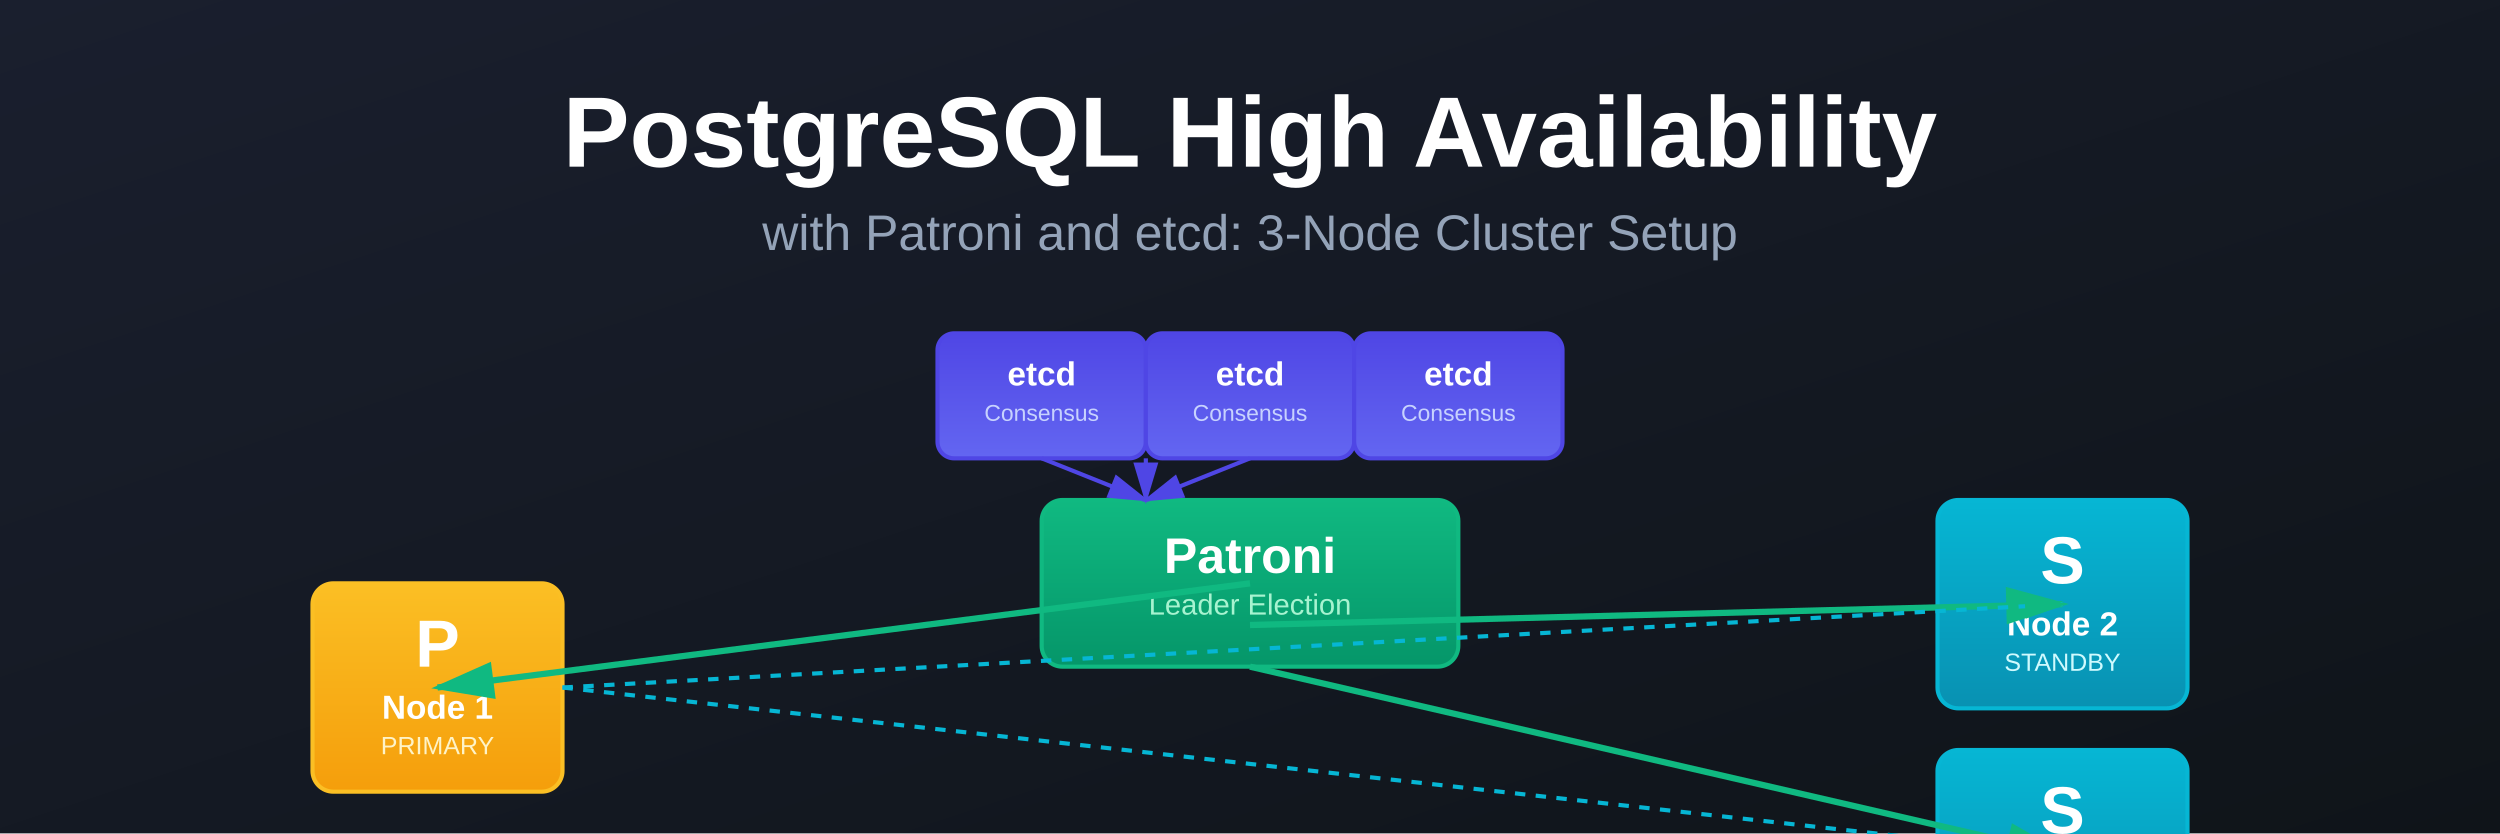
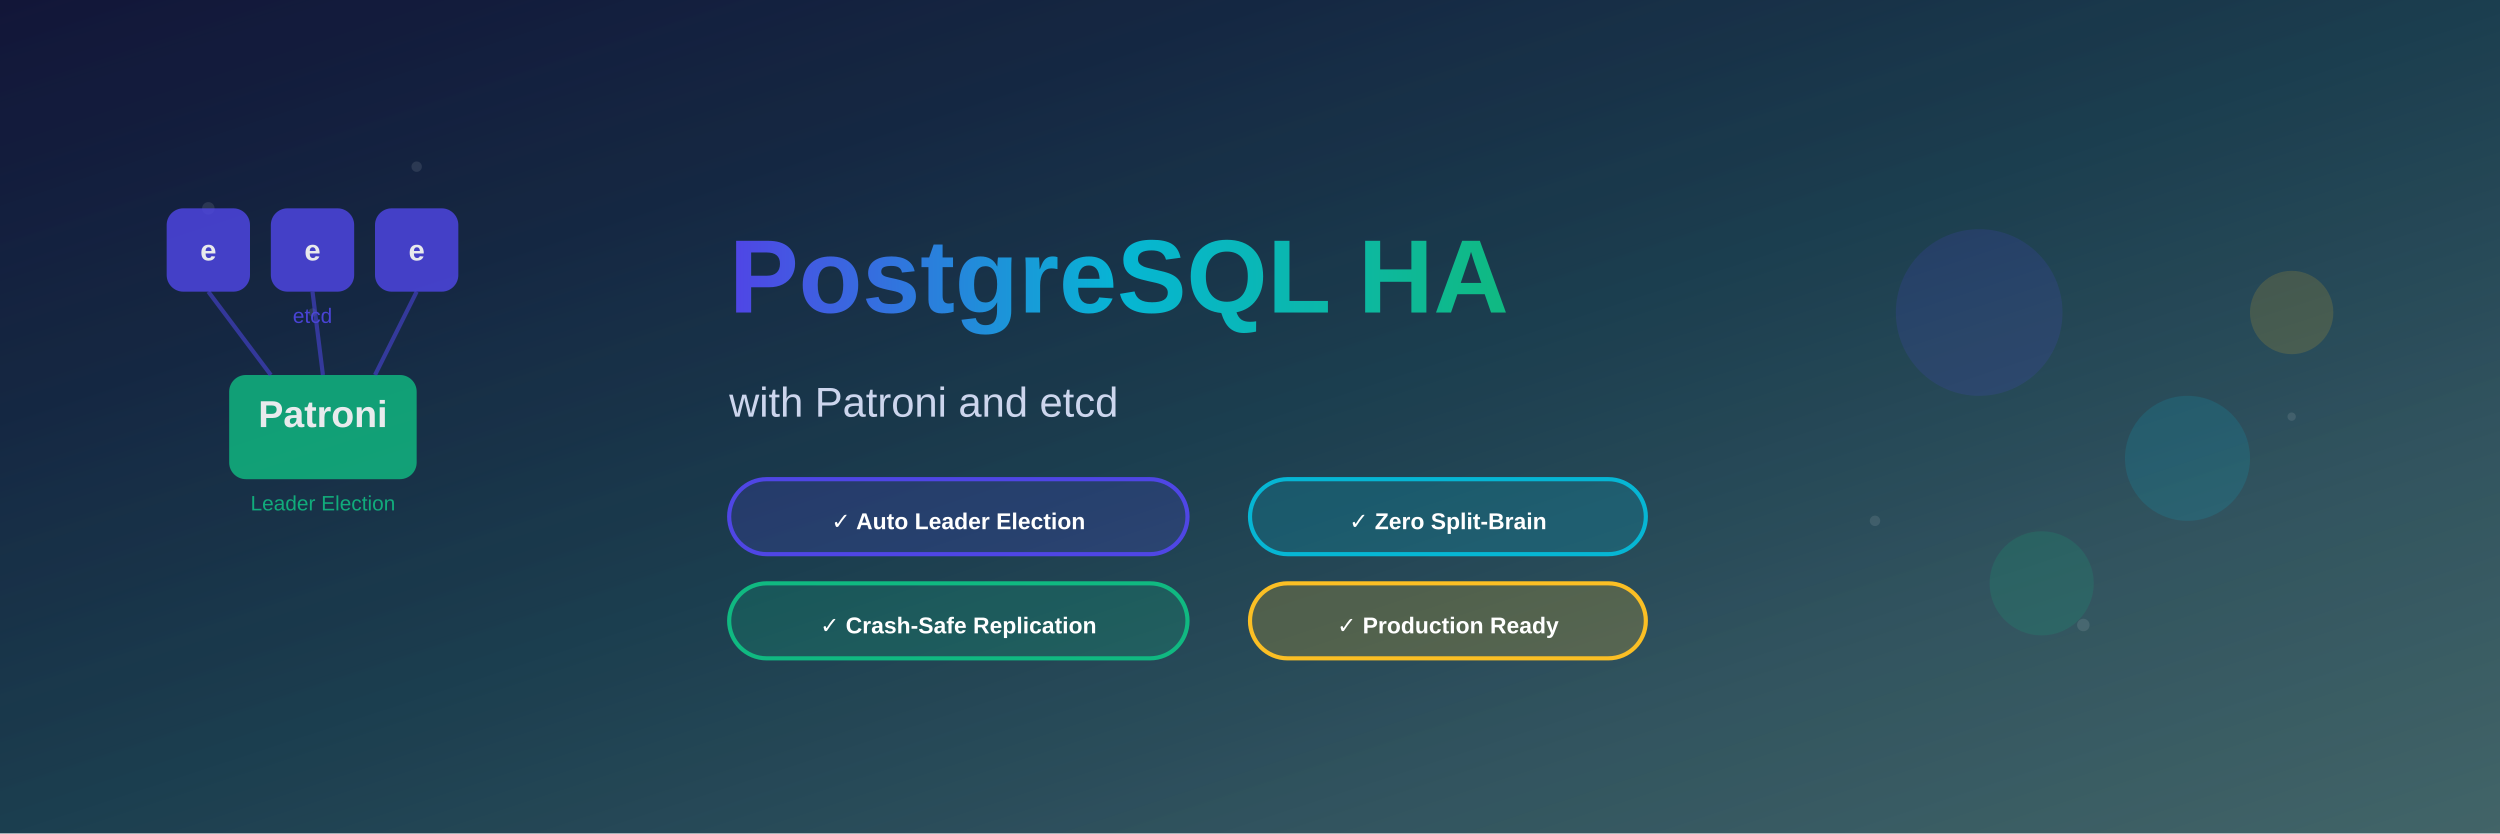
<svg xmlns="http://www.w3.org/2000/svg" width="1200" height="400" viewBox="0 0 1200 400">
  <defs>
    <linearGradient id="bgGradient" x1="0%" y1="0%" x2="100%" y2="100%">
-       <stop offset="0%" style="stop-color:#1a1f2e;stop-opacity:1" />
-       <stop offset="100%" style="stop-color:#0f1419;stop-opacity:1" />
+       <stop offset="0%" style="stop-color:#070d1a;stop-opacity:1" />
+       <stop offset="25%" style="stop-color:#111827;stop-opacity:1" />
+       <stop offset="50%" style="stop-color:#1f2937;stop-opacity:1" />
+       <stop offset="75%" style="stop-color:#374151;stop-opacity:1" />
+       <stop offset="100%" style="stop-color:#4b5563;stop-opacity:1" />
    </linearGradient>
-     <linearGradient id="primaryGradient" x1="0%" y1="0%" x2="0%" y2="100%">
-       <stop offset="0%" style="stop-color:#fbbf24;stop-opacity:1" />
-       <stop offset="100%" style="stop-color:#f59e0b;stop-opacity:1" />
+     <linearGradient id="overlayGradient" x1="0%" y1="0%" x2="100%" y2="100%">
+       <stop offset="0%" style="stop-color:#4f46e5;stop-opacity:0.15" />
+       <stop offset="50%" style="stop-color:#06b6d4;stop-opacity:0.15" />
+       <stop offset="100%" style="stop-color:#10b981;stop-opacity:0.15" />
    </linearGradient>
-     <linearGradient id="standbyGradient" x1="0%" y1="0%" x2="0%" y2="100%">
-       <stop offset="0%" style="stop-color:#06b6d4;stop-opacity:1" />
-       <stop offset="100%" style="stop-color:#0891b2;stop-opacity:1" />
+     <linearGradient id="textGradient" x1="0%" y1="0%" x2="100%" y2="0%">
+       <stop offset="0%" style="stop-color:#4f46e5;stop-opacity:1" />
+       <stop offset="50%" style="stop-color:#06b6d4;stop-opacity:1" />
+       <stop offset="100%" style="stop-color:#10b981;stop-opacity:1" />
    </linearGradient>
-     <linearGradient id="etcdGradient" x1="0%" y1="0%" x2="0%" y2="100%">
-       <stop offset="0%" style="stop-color:#4f46e5;stop-opacity:1" />
-       <stop offset="100%" style="stop-color:#6366f1;stop-opacity:1" />
-     </linearGradient>
-     <linearGradient id="patroniGradient" x1="0%" y1="0%" x2="0%" y2="100%">
-       <stop offset="0%" style="stop-color:#10b981;stop-opacity:1" />
-       <stop offset="100%" style="stop-color:#059669;stop-opacity:1" />
-     </linearGradient>
-     <marker id="arrowhead" markerWidth="10" markerHeight="10" refX="9" refY="3" orient="auto">
-       <polygon points="0 0, 10 3, 0 6" fill="#4f46e5" />
-     </marker>
-     <marker id="arrowheadGreen" markerWidth="10" markerHeight="10" refX="9" refY="3" orient="auto">
-       <polygon points="0 0, 10 3, 0 6" fill="#10b981" />
-     </marker>
  </defs>
  <rect width="1200" height="400" fill="url(#bgGradient)" />
-   <text x="600" y="80" font-family="Arial, sans-serif" font-size="48" font-weight="bold" fill="#ffffff" text-anchor="middle">
-     PostgreSQL High Availability
+   <rect width="1200" height="400" fill="url(#overlayGradient)" />
+   <g opacity="0.1">
+     <circle cx="100" cy="100" r="3" fill="#fff" />
+     <circle cx="150" cy="150" r="2" fill="#fff" />
+     <circle cx="200" cy="80" r="2.5" fill="#fff" />
+     <circle cx="1000" cy="300" r="3" fill="#fff" />
+     <circle cx="1100" cy="200" r="2" fill="#fff" />
+     <circle cx="900" cy="250" r="2.5" fill="#fff" />
+   </g>
+   <g transform="translate(80, 100)">
+     <g opacity="0.9">
+       <rect x="0" y="0" width="40" height="40" rx="8" fill="#4f46e5" opacity="0.9" />
+       <text x="20" y="25" font-family="Arial, sans-serif" font-size="14" font-weight="bold" fill="#fff" text-anchor="middle">e</text>
+       <rect x="50" y="0" width="40" height="40" rx="8" fill="#4f46e5" opacity="0.9" />
+       <text x="70" y="25" font-family="Arial, sans-serif" font-size="14" font-weight="bold" fill="#fff" text-anchor="middle">e</text>
+       <rect x="100" y="0" width="40" height="40" rx="8" fill="#4f46e5" opacity="0.9" />
+       <text x="120" y="25" font-family="Arial, sans-serif" font-size="14" font-weight="bold" fill="#fff" text-anchor="middle">e</text>
+       <text x="70" y="55" font-family="Arial, sans-serif" font-size="10" fill="#4f46e5" text-anchor="middle">etcd</text>
+       <rect x="30" y="80" width="90" height="50" rx="8" fill="#10b981" opacity="0.9" />
+       <text x="75" y="105" font-family="Arial, sans-serif" font-size="18" font-weight="bold" fill="#fff" text-anchor="middle">Patroni</text>
+       <text x="75" y="145" font-family="Arial, sans-serif" font-size="10" fill="#10b981" text-anchor="middle">Leader Election</text>
+       <line x1="20" y1="40" x2="50" y2="80" stroke="#4f46e5" stroke-width="2" opacity="0.6" />
+       <line x1="70" y1="40" x2="75" y2="80" stroke="#4f46e5" stroke-width="2" opacity="0.6" />
+       <line x1="120" y1="40" x2="100" y2="80" stroke="#4f46e5" stroke-width="2" opacity="0.6" />
+     </g>
+   </g>
+   <text x="350" y="150" font-family="Arial, sans-serif" font-size="50" font-weight="bold" fill="url(#textGradient)">
+     PostgreSQL HA
  </text>
-   <text x="600" y="120" font-family="Arial, sans-serif" font-size="24" fill="#94a3b8" text-anchor="middle">
-     with Patroni and etcd: 3-Node Cluster Setup
+   <text x="350" y="200" font-family="Arial, sans-serif" font-size="20" fill="#e0e7ff" opacity="0.9">
+     with Patroni and etcd
  </text>
-   <g transform="translate(450, 160)">
-     <rect x="0" y="0" width="100" height="60" rx="8" fill="url(#etcdGradient)" />
-     <rect x="0" y="0" width="100" height="60" rx="8" fill="none" stroke="#4f46e5" stroke-width="2" />
-     <text x="50" y="25" font-family="Arial, sans-serif" font-size="16" font-weight="bold" fill="#ffffff" text-anchor="middle">etcd</text>
-     <text x="50" y="42" font-family="Arial, sans-serif" font-size="11" fill="#c7d2fe" text-anchor="middle">Consensus</text>
+   <g transform="translate(350, 230)">
+     <rect x="0" y="0" width="220" height="36" rx="18" fill="#4f46e5" opacity="0.2" />
+     <rect x="0" y="0" width="220" height="36" rx="18" fill="none" stroke="#4f46e5" stroke-width="2" />
+     <text x="110" y="24" font-family="Arial, sans-serif" font-size="11" font-weight="600" fill="#fff" text-anchor="middle">✓ Auto Leader Election</text>
  </g>
-   <g transform="translate(550, 160)">
-     <rect x="0" y="0" width="100" height="60" rx="8" fill="url(#etcdGradient)" />
-     <rect x="0" y="0" width="100" height="60" rx="8" fill="none" stroke="#4f46e5" stroke-width="2" />
-     <text x="50" y="25" font-family="Arial, sans-serif" font-size="16" font-weight="bold" fill="#ffffff" text-anchor="middle">etcd</text>
-     <text x="50" y="42" font-family="Arial, sans-serif" font-size="11" fill="#c7d2fe" text-anchor="middle">Consensus</text>
+   <g transform="translate(600, 230)">
+     <rect x="0" y="0" width="190" height="36" rx="18" fill="#06b6d4" opacity="0.2" />
+     <rect x="0" y="0" width="190" height="36" rx="18" fill="none" stroke="#06b6d4" stroke-width="2" />
+     <text x="95" y="24" font-family="Arial, sans-serif" font-size="11" font-weight="600" fill="#fff" text-anchor="middle">✓ Zero Split-Brain</text>
  </g>
-   <g transform="translate(650, 160)">
-     <rect x="0" y="0" width="100" height="60" rx="8" fill="url(#etcdGradient)" />
-     <rect x="0" y="0" width="100" height="60" rx="8" fill="none" stroke="#4f46e5" stroke-width="2" />
-     <text x="50" y="25" font-family="Arial, sans-serif" font-size="16" font-weight="bold" fill="#ffffff" text-anchor="middle">etcd</text>
-     <text x="50" y="42" font-family="Arial, sans-serif" font-size="11" fill="#c7d2fe" text-anchor="middle">Consensus</text>
+   <g transform="translate(350, 280)">
+     <rect x="0" y="0" width="220" height="36" rx="18" fill="#10b981" opacity="0.2" />
+     <rect x="0" y="0" width="220" height="36" rx="18" fill="none" stroke="#10b981" stroke-width="2" />
+     <text x="110" y="24" font-family="Arial, sans-serif" font-size="11" font-weight="600" fill="#fff" text-anchor="middle">✓ Crash-Safe Replication</text>
  </g>
-   <g transform="translate(500, 240)">
-     <rect x="0" y="0" width="200" height="80" rx="10" fill="url(#patroniGradient)" />
-     <rect x="0" y="0" width="200" height="80" rx="10" fill="none" stroke="#10b981" stroke-width="2" />
-     <text x="100" y="35" font-family="Arial, sans-serif" font-size="24" font-weight="bold" fill="#ffffff" text-anchor="middle">Patroni</text>
-     <text x="100" y="55" font-family="Arial, sans-serif" font-size="14" fill="#a7f3d0" text-anchor="middle">Leader Election</text>
+   <g transform="translate(600, 280)">
+     <rect x="0" y="0" width="190" height="36" rx="18" fill="#fbbf24" opacity="0.2" />
+     <rect x="0" y="0" width="190" height="36" rx="18" fill="none" stroke="#fbbf24" stroke-width="2" />
+     <text x="95" y="24" font-family="Arial, sans-serif" font-size="11" font-weight="600" fill="#fff" text-anchor="middle">✓ Production Ready</text>
  </g>
-   <g transform="translate(150, 280)">
-     <rect x="0" y="0" width="120" height="100" rx="10" fill="url(#primaryGradient)" />
-     <rect x="0" y="0" width="120" height="100" rx="10" fill="none" stroke="#fbbf24" stroke-width="2" />
-     <text x="60" y="40" font-family="Arial, sans-serif" font-size="32" font-weight="bold" fill="#ffffff" text-anchor="middle">P</text>
-     <text x="60" y="65" font-family="Arial, sans-serif" font-size="16" font-weight="bold" fill="#ffffff" text-anchor="middle">Node 1</text>
-     <text x="60" y="82" font-family="Arial, sans-serif" font-size="12" fill="#fef3c7" text-anchor="middle">PRIMARY</text>
-   </g>
-   <g transform="translate(930, 240)">
-     <rect x="0" y="0" width="120" height="100" rx="10" fill="url(#standbyGradient)" />
-     <rect x="0" y="0" width="120" height="100" rx="10" fill="none" stroke="#06b6d4" stroke-width="2" />
-     <text x="60" y="40" font-family="Arial, sans-serif" font-size="32" font-weight="bold" fill="#ffffff" text-anchor="middle">S</text>
-     <text x="60" y="65" font-family="Arial, sans-serif" font-size="16" font-weight="bold" fill="#ffffff" text-anchor="middle">Node 2</text>
-     <text x="60" y="82" font-family="Arial, sans-serif" font-size="12" fill="#cffafe" text-anchor="middle">STANDBY</text>
-   </g>
-   <g transform="translate(930, 360)">
-     <rect x="0" y="0" width="120" height="100" rx="10" fill="url(#standbyGradient)" />
-     <rect x="0" y="0" width="120" height="100" rx="10" fill="none" stroke="#06b6d4" stroke-width="2" />
-     <text x="60" y="40" font-family="Arial, sans-serif" font-size="32" font-weight="bold" fill="#ffffff" text-anchor="middle">S</text>
-     <text x="60" y="65" font-family="Arial, sans-serif" font-size="16" font-weight="bold" fill="#ffffff" text-anchor="middle">Node 3</text>
-     <text x="60" y="82" font-family="Arial, sans-serif" font-size="12" fill="#cffafe" text-anchor="middle">STANDBY</text>
-   </g>
-   <line x1="500" y1="220" x2="550" y2="240" stroke="#4f46e5" stroke-width="2" marker-end="url(#arrowhead)" />
-   <line x1="550" y1="220" x2="550" y2="240" stroke="#4f46e5" stroke-width="2" marker-end="url(#arrowhead)" />
-   <line x1="600" y1="220" x2="550" y2="240" stroke="#4f46e5" stroke-width="2" marker-end="url(#arrowhead)" />
-   <line x1="600" y1="280" x2="210" y2="330" stroke="#10b981" stroke-width="3" marker-end="url(#arrowheadGreen)" />
-   <line x1="600" y1="300" x2="990" y2="290" stroke="#10b981" stroke-width="3" marker-end="url(#arrowheadGreen)" />
-   <line x1="600" y1="320" x2="990" y2="410" stroke="#10b981" stroke-width="3" marker-end="url(#arrowheadGreen)" />
-   <line x1="270" y1="330" x2="990" y2="290" stroke="#06b6d4" stroke-width="2" stroke-dasharray="5,5" marker-end="url(#arrowheadGreen)" />
-   <line x1="270" y1="330" x2="990" y2="410" stroke="#06b6d4" stroke-width="2" stroke-dasharray="5,5" marker-end="url(#arrowheadGreen)" />
+   <circle cx="950" cy="150" r="40" fill="#4f46e5" opacity="0.15" />
+   <circle cx="1050" cy="220" r="30" fill="#06b6d4" opacity="0.15" />
+   <circle cx="980" cy="280" r="25" fill="#10b981" opacity="0.15" />
+   <circle cx="1100" cy="150" r="20" fill="#fbbf24" opacity="0.15" />
</svg>
